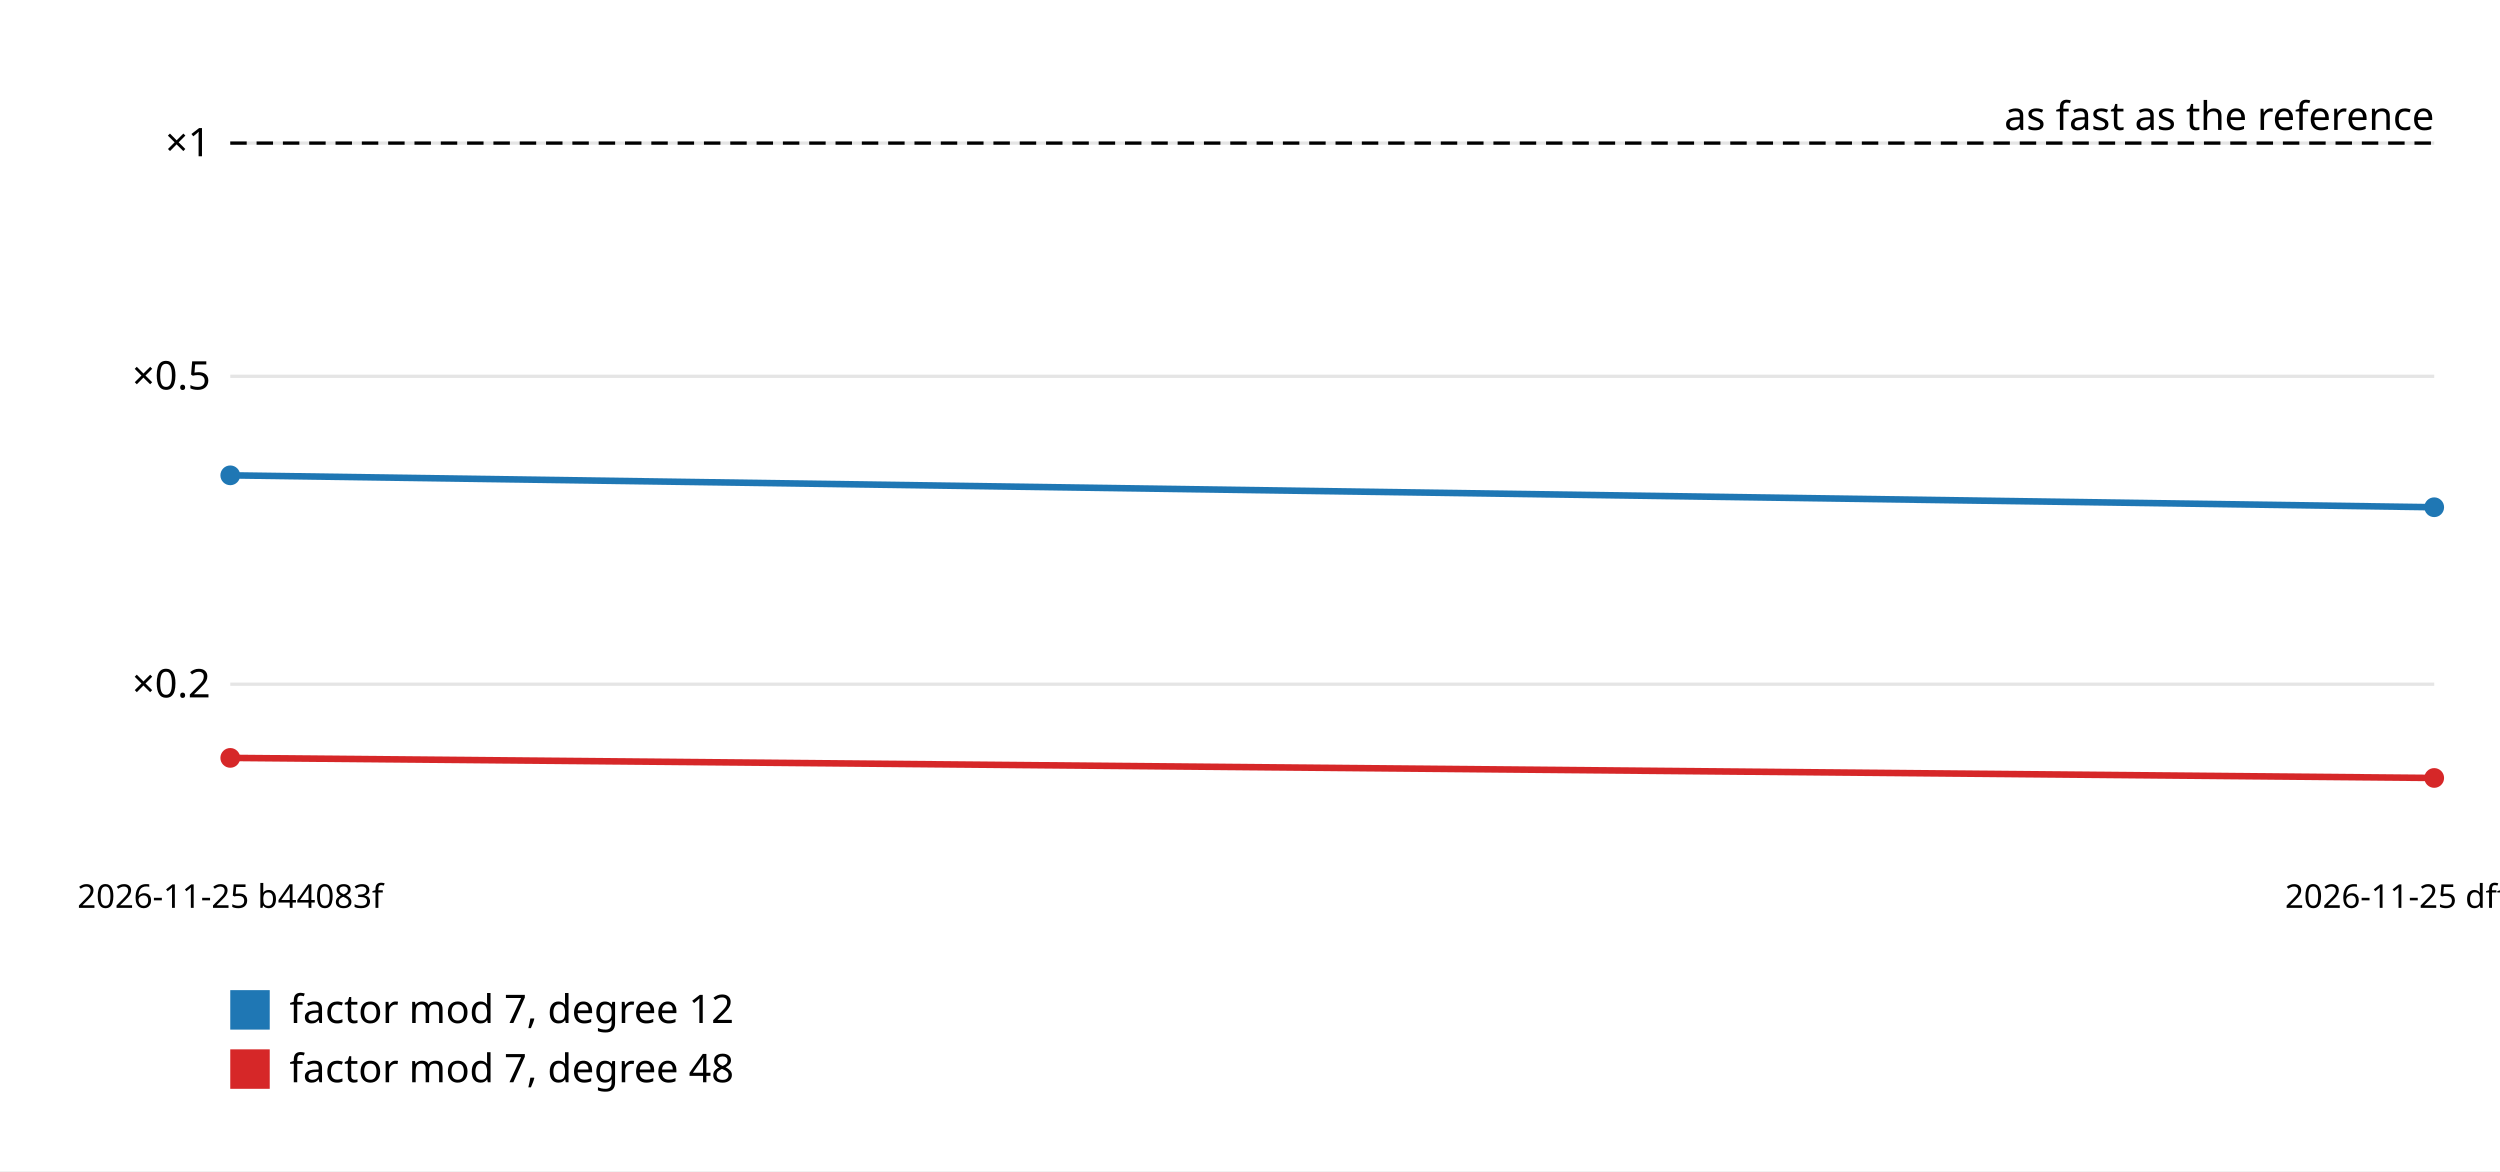
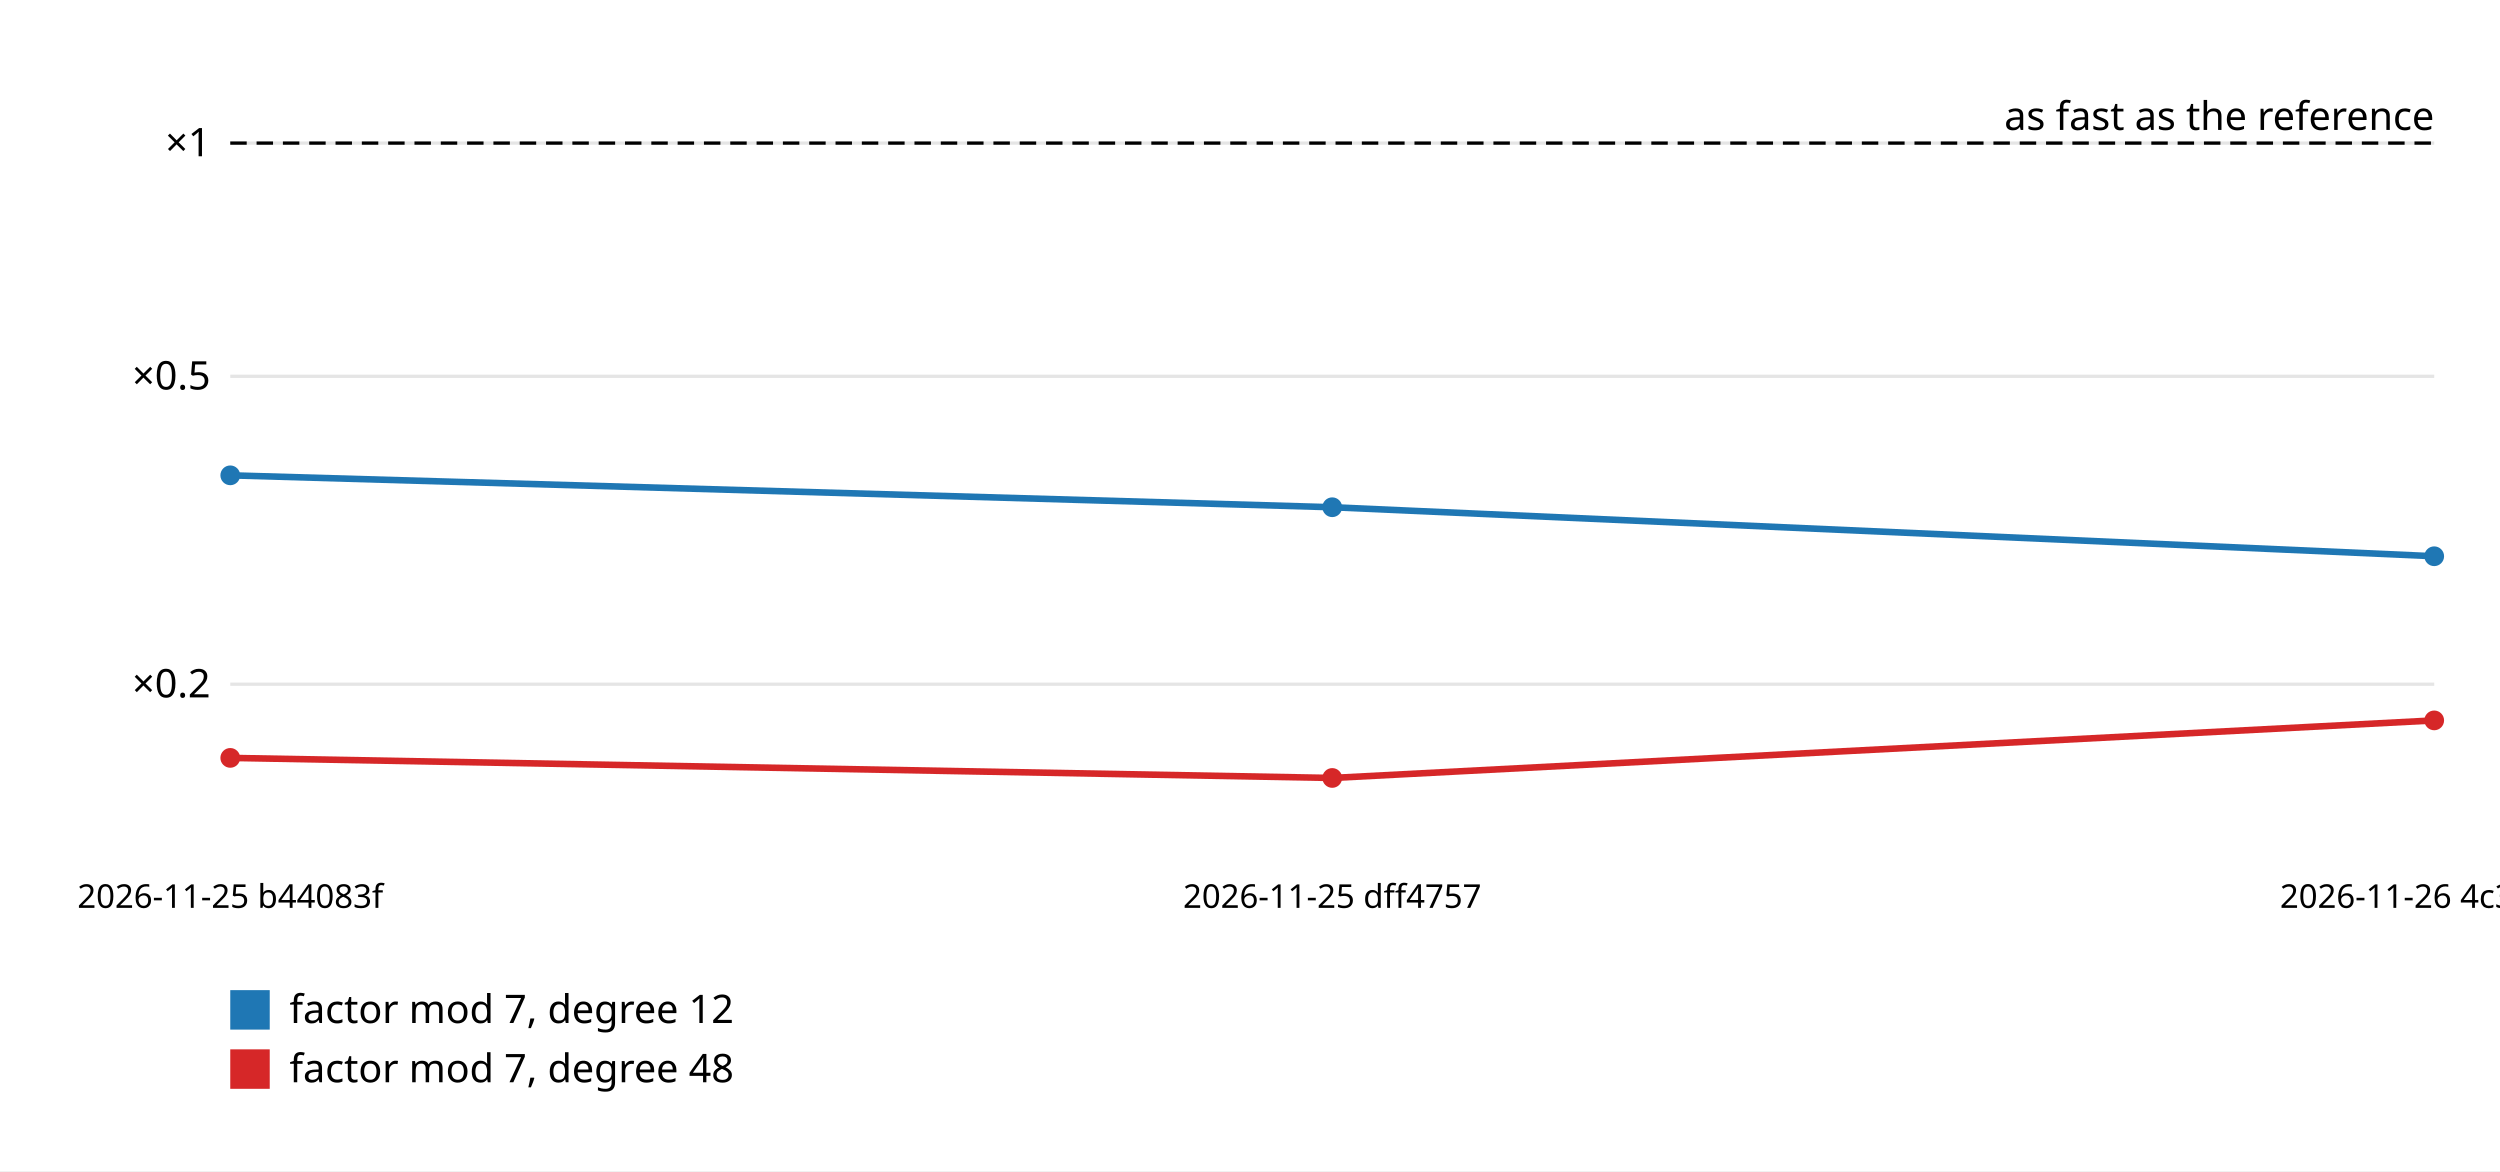
<svg xmlns="http://www.w3.org/2000/svg" width="760" height="356" font-family="sans-serif" font-size="12">
  <rect width="760" height="356" fill="white" />
  <line x1="70" x2="740" y1="208.0" y2="208.0" stroke="#e5e5e5" />
  <text x="64" y="212.0" text-anchor="end">×0.2</text>
  <line x1="70" x2="740" y1="114.4" y2="114.4" stroke="#e5e5e5" />
  <text x="64" y="118.4" text-anchor="end">×0.5</text>
  <line x1="70" x2="740" y1="43.5" y2="43.5" stroke="#e5e5e5" />
  <text x="64" y="47.5" text-anchor="end">×1</text>
  <line x1="70" x2="740" y1="43.5" y2="43.5" stroke="black" stroke-dasharray="5 3" />
  <text x="740" y="39.5" text-anchor="end">as fast as the reference</text>
  <text x="70.0" y="276" text-anchor="middle" font-size="10">2026-11-25 b44083f</text>
-   <text x="740.0" y="276" text-anchor="middle" font-size="10">2026-11-25 dff4757</text>
-   <polyline points="70.0,144.5 740.0,154.2" fill="none" stroke="#1f77b4" stroke-width="2" />
+   <text x="405.0" y="276" text-anchor="middle" font-size="10">2026-11-25 dff4757</text>
+   <text x="740.0" y="276" text-anchor="middle" font-size="10">2026-11-26 4c333a4</text>
+   <polyline points="70.0,144.5 405.0,154.2 740.0,169.1" fill="none" stroke="#1f77b4" stroke-width="2" />
  <circle cx="70.0" cy="144.5" r="3" fill="#1f77b4" />
-   <circle cx="740.0" cy="154.2" r="3" fill="#1f77b4" />
+   <circle cx="405.0" cy="154.2" r="3" fill="#1f77b4" />
+   <circle cx="740.0" cy="169.1" r="3" fill="#1f77b4" />
  <rect x="70" y="301" width="12" height="12" fill="#1f77b4" />
  <text x="88" y="311">factor mod 7, degree 12</text>
-   <polyline points="70.0,230.4 740.0,236.5" fill="none" stroke="#d62728" stroke-width="2" />
+   <polyline points="70.0,230.4 405.0,236.5 740.0,219.0" fill="none" stroke="#d62728" stroke-width="2" />
  <circle cx="70.0" cy="230.4" r="3" fill="#d62728" />
-   <circle cx="740.0" cy="236.5" r="3" fill="#d62728" />
+   <circle cx="405.0" cy="236.5" r="3" fill="#d62728" />
+   <circle cx="740.0" cy="219.0" r="3" fill="#d62728" />
  <rect x="70" y="319" width="12" height="12" fill="#d62728" />
  <text x="88" y="329">factor mod 7, degree 48</text>
</svg>
